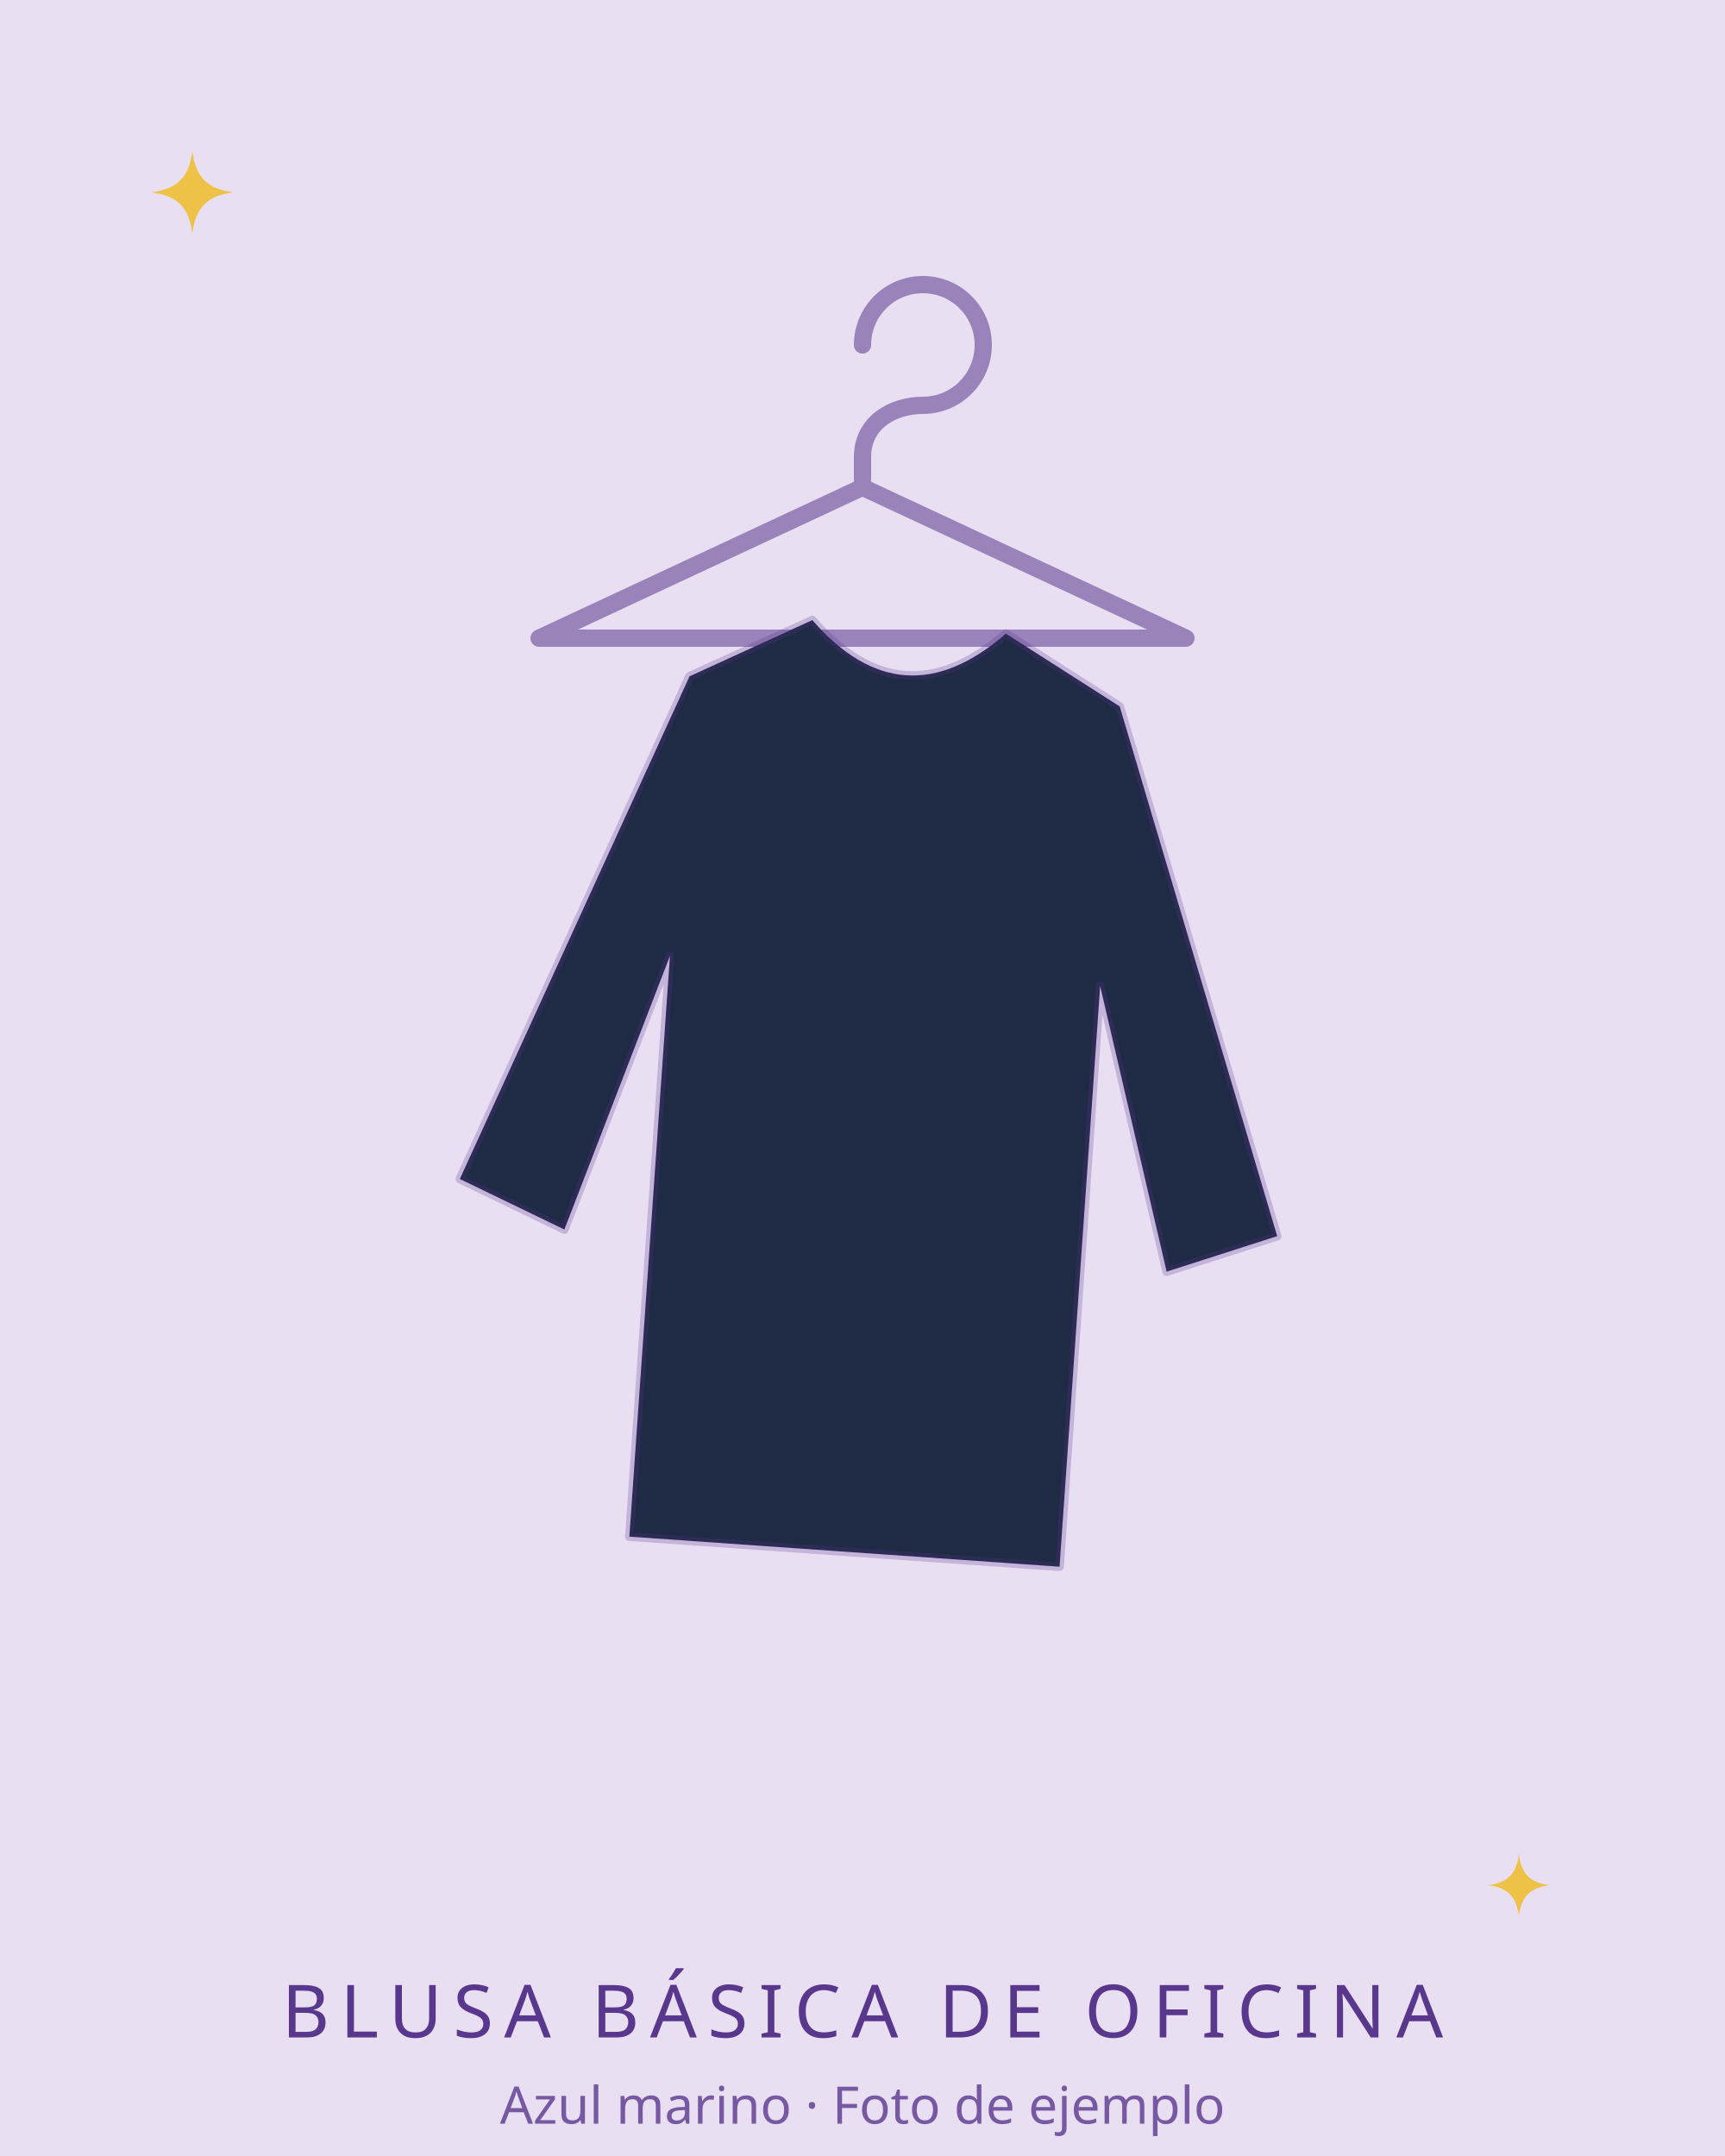
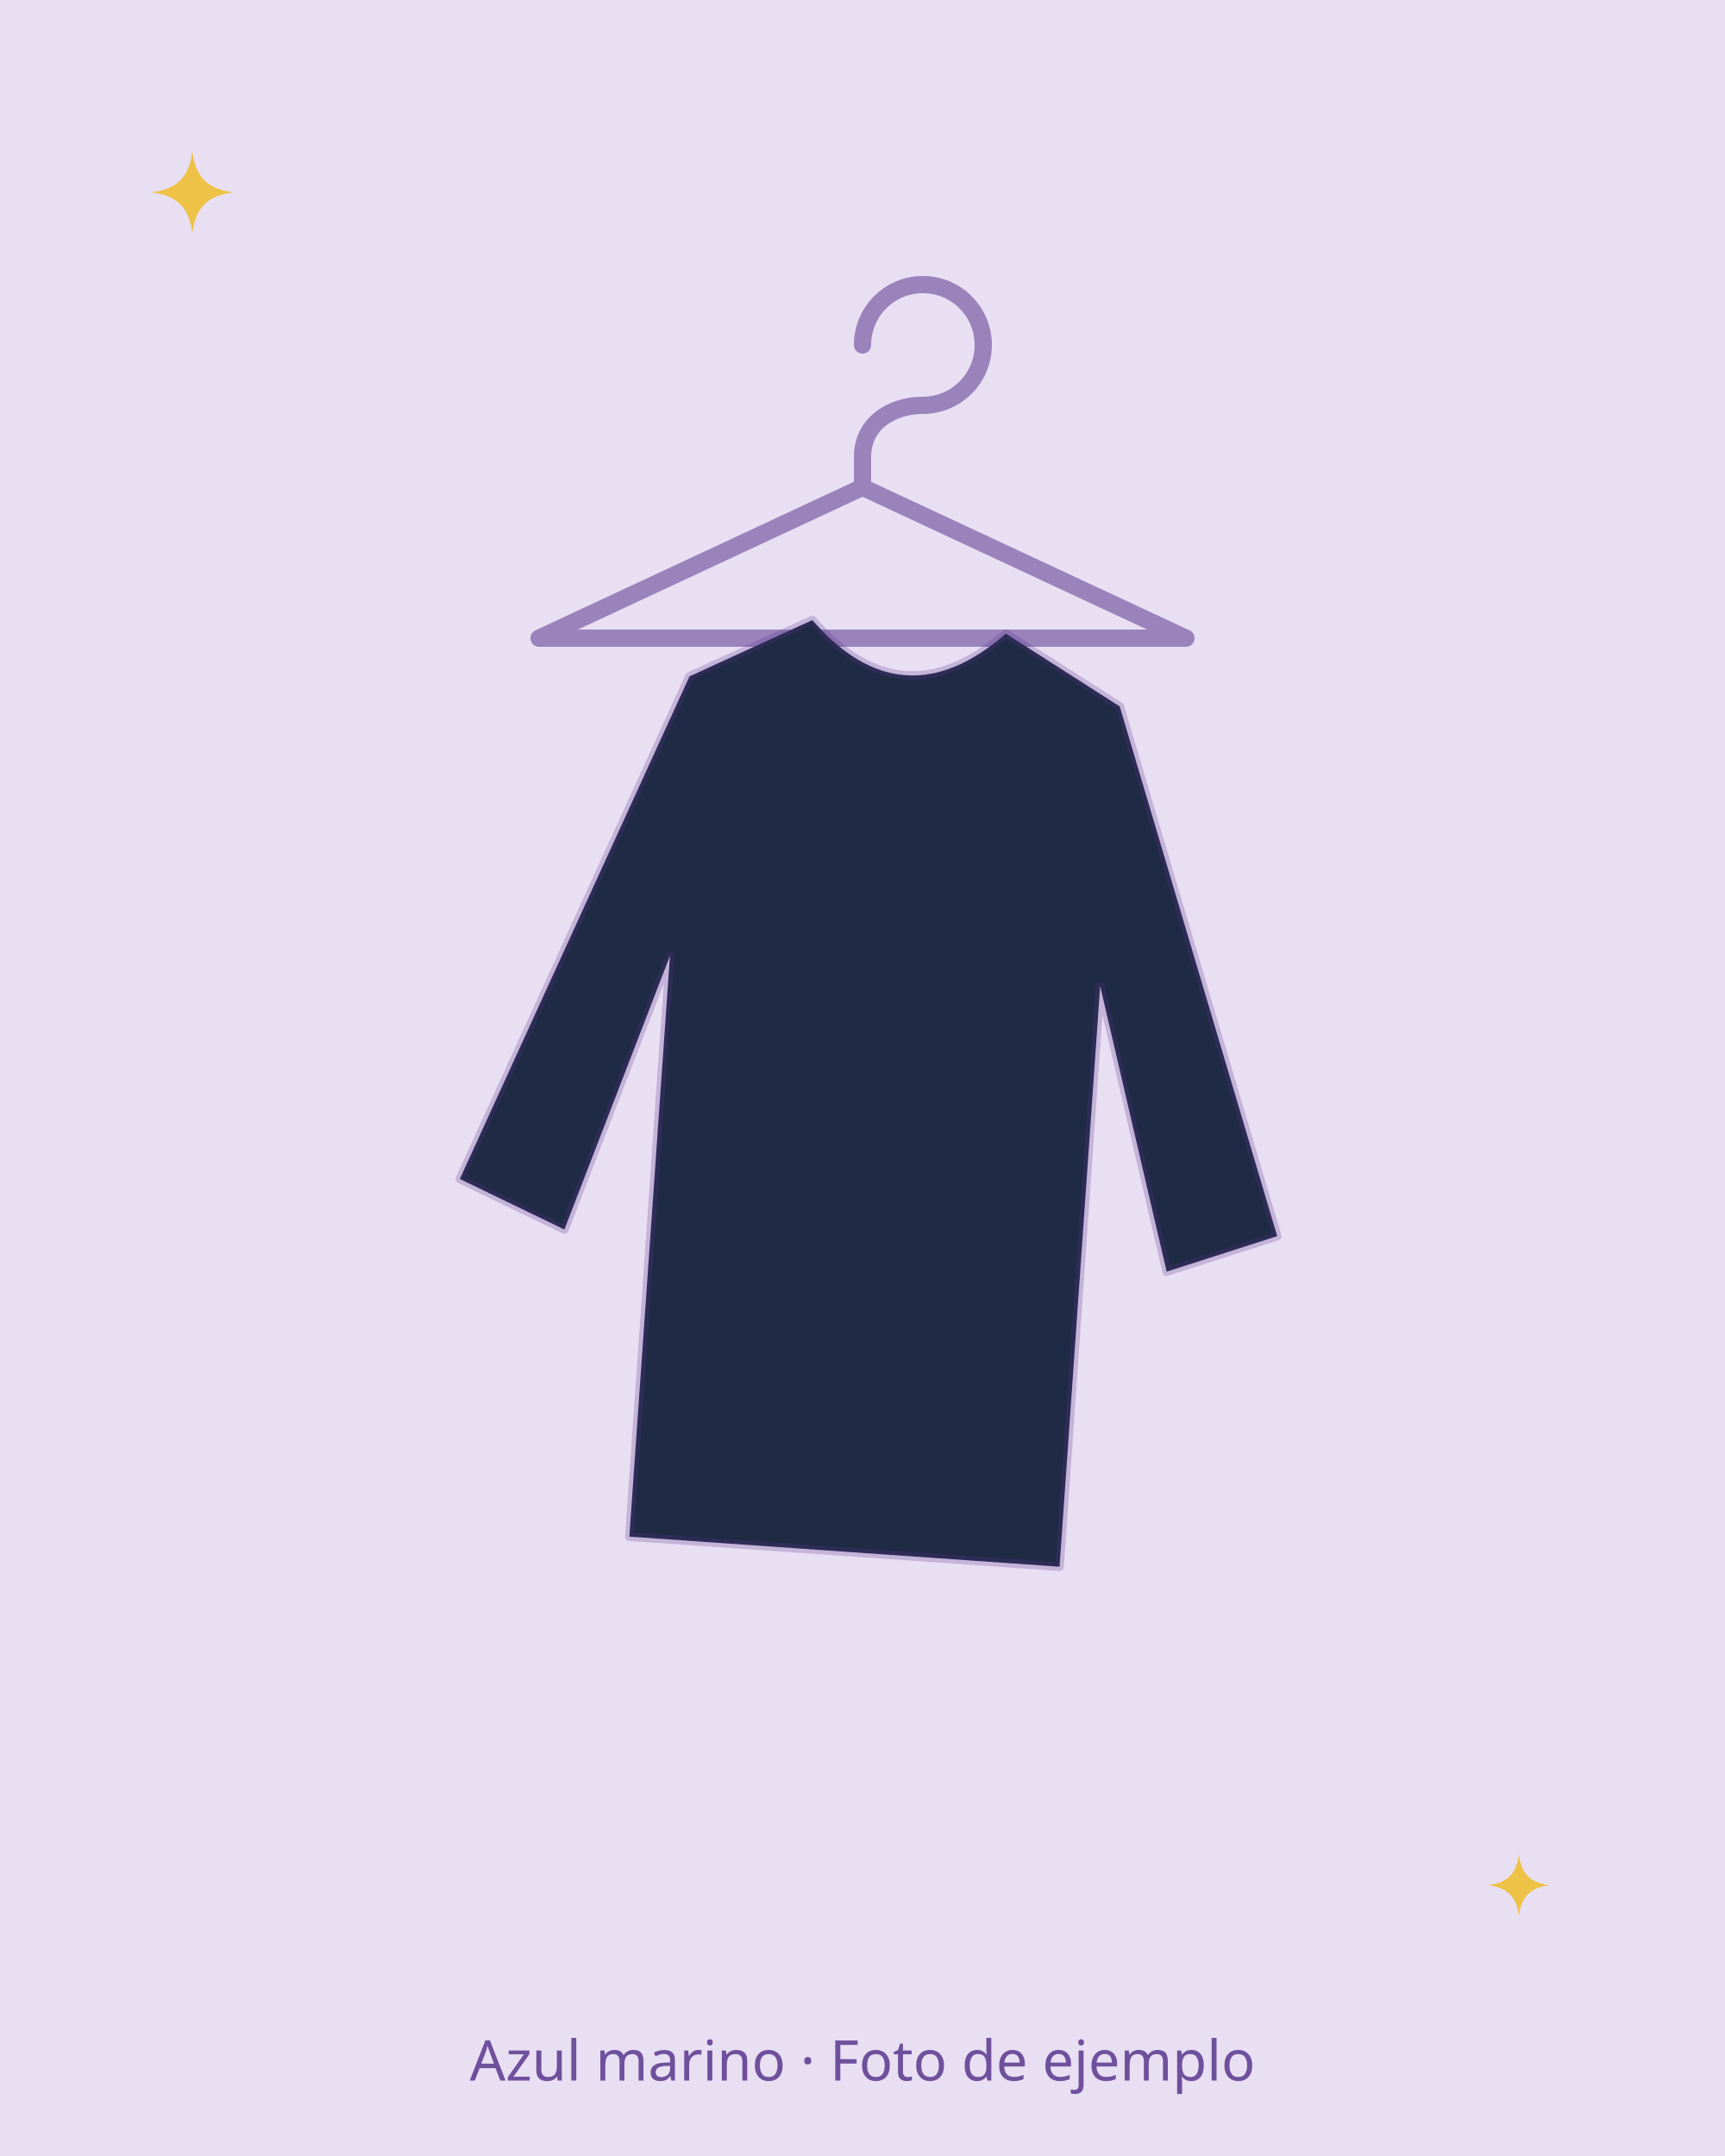
<svg xmlns="http://www.w3.org/2000/svg" viewBox="0 0 800 1000" width="800" height="1000">
  <rect width="800" height="1000" fill="#E9DFF3" />
  <path transform="translate(70 70) scale(1.6)" d="M12 0C12.9 7.6 16.4 11.1 24 12 16.4 12.9 12.9 16.4 12 24 11.1 16.4 7.6 12.9 0 12 7.6 11.1 11.1 7.6 12 0Z" fill="#EDC246" />
  <path transform="translate(690 860) scale(1.2)" d="M12 0C12.9 7.6 16.4 11.1 24 12 16.4 12.9 12.9 16.4 12 24 11.1 16.4 7.6 12.9 0 12 7.6 11.1 11.1 7.6 12 0Z" fill="#EDC246" />
  <path d="M400 160 a28 28 0 1 1 28 28 c-14 0 -28 8 -28 24 v14 l-150 70 h300 l-150 -70" fill="none" stroke="#59378D" stroke-width="8" stroke-linecap="round" stroke-linejoin="round" opacity="0.55" />
  <g transform="translate(800 0) scale(-1 1) rotate(-4 400 600)">
    <path d="M300 320 L355 290 Q400 335 445 290 L500 320 L590 560 L540 580 L500 450 V720 H300 V450 L260 580 L210 560 Z" fill="#1F2A44" stroke="#59378D" stroke-opacity="0.25" stroke-width="4" stroke-linejoin="round" />
  </g>
-   <text x="400" y="945" text-anchor="middle" font-family="Josefin Sans, Montserrat, sans-serif" font-size="34" letter-spacing="5" fill="#59378D">BLUSA BÁSICA DE OFICINA</text>
-   <text x="400" y="985" text-anchor="middle" font-family="Montserrat, sans-serif" font-size="24" fill="#59378D" opacity="0.8">Azul marino · Foto de ejemplo</text>
+   <text x="400" y="965" text-anchor="middle" font-family="Montserrat, sans-serif" font-size="26" fill="#59378D" opacity="0.85">Azul marino · Foto de ejemplo</text>
</svg>
